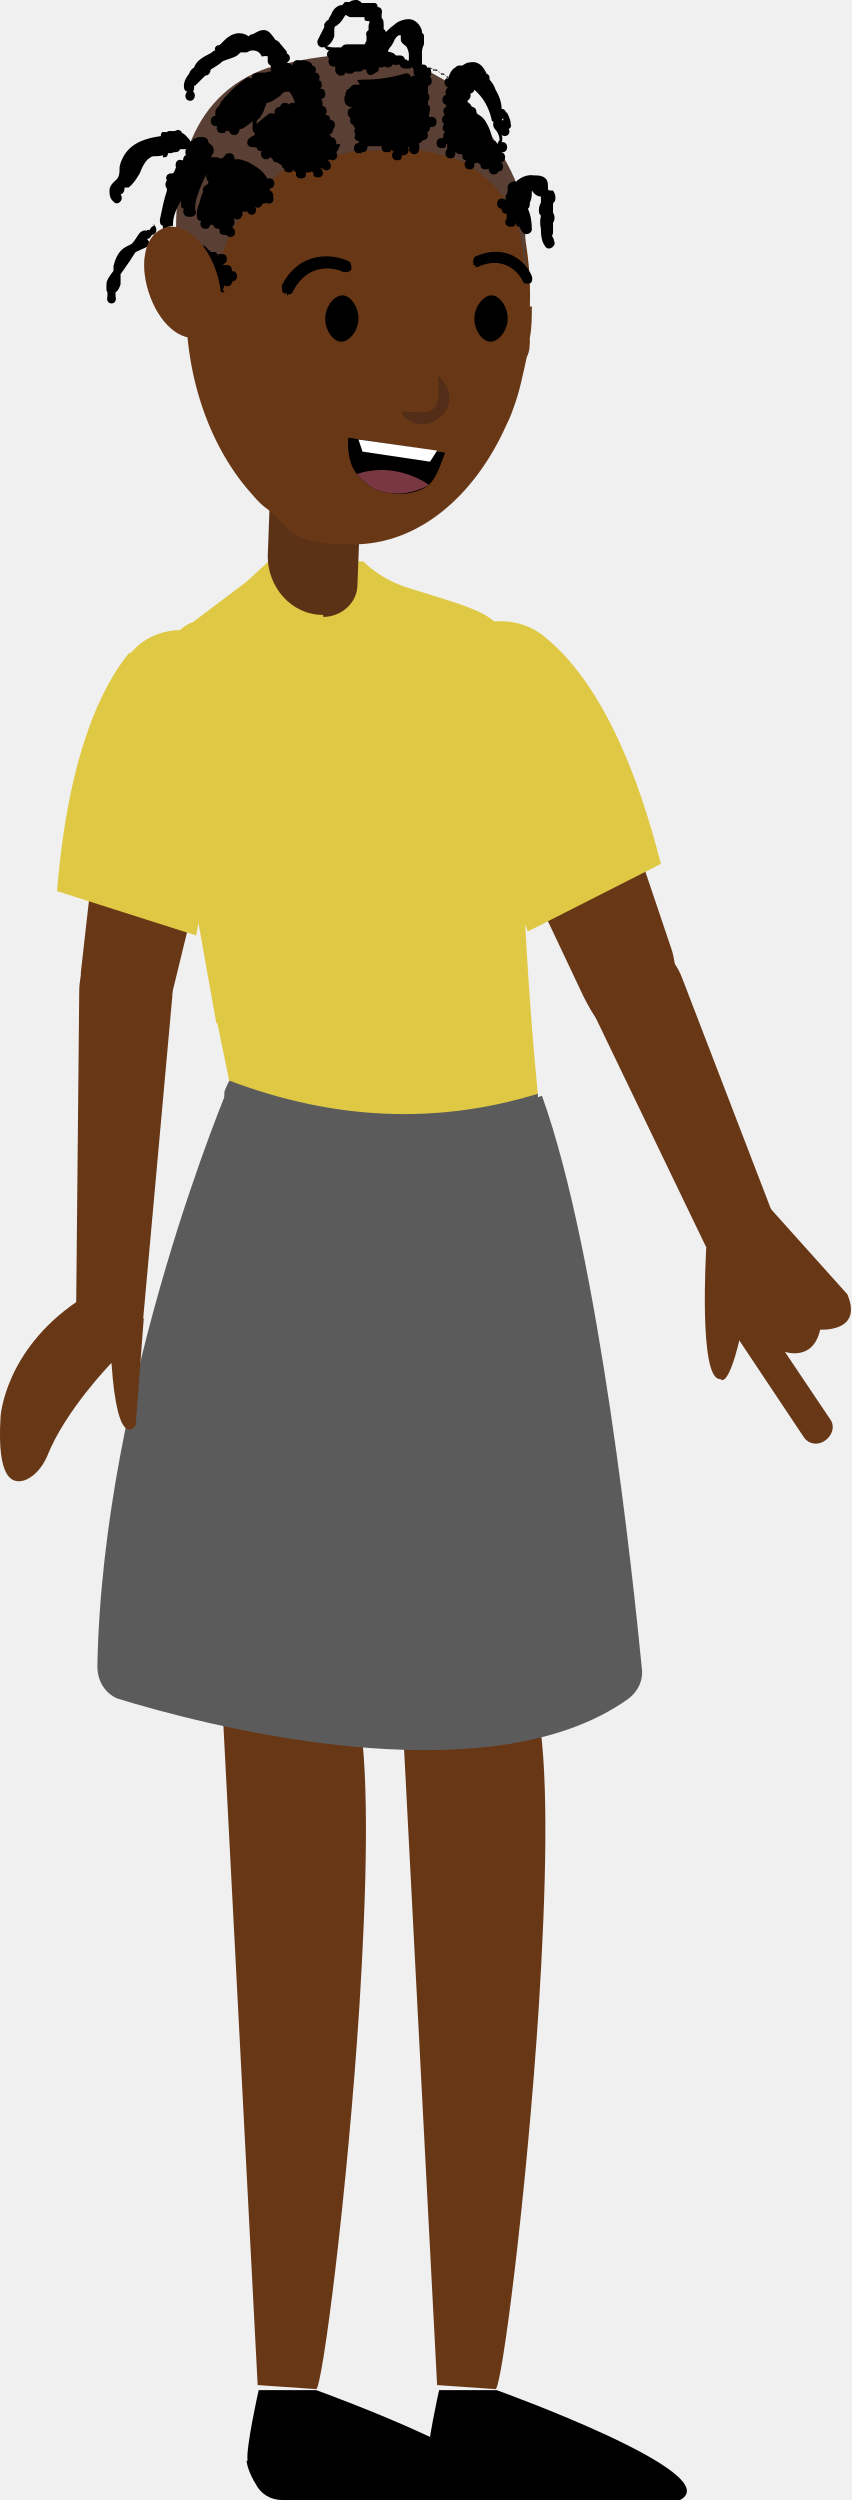
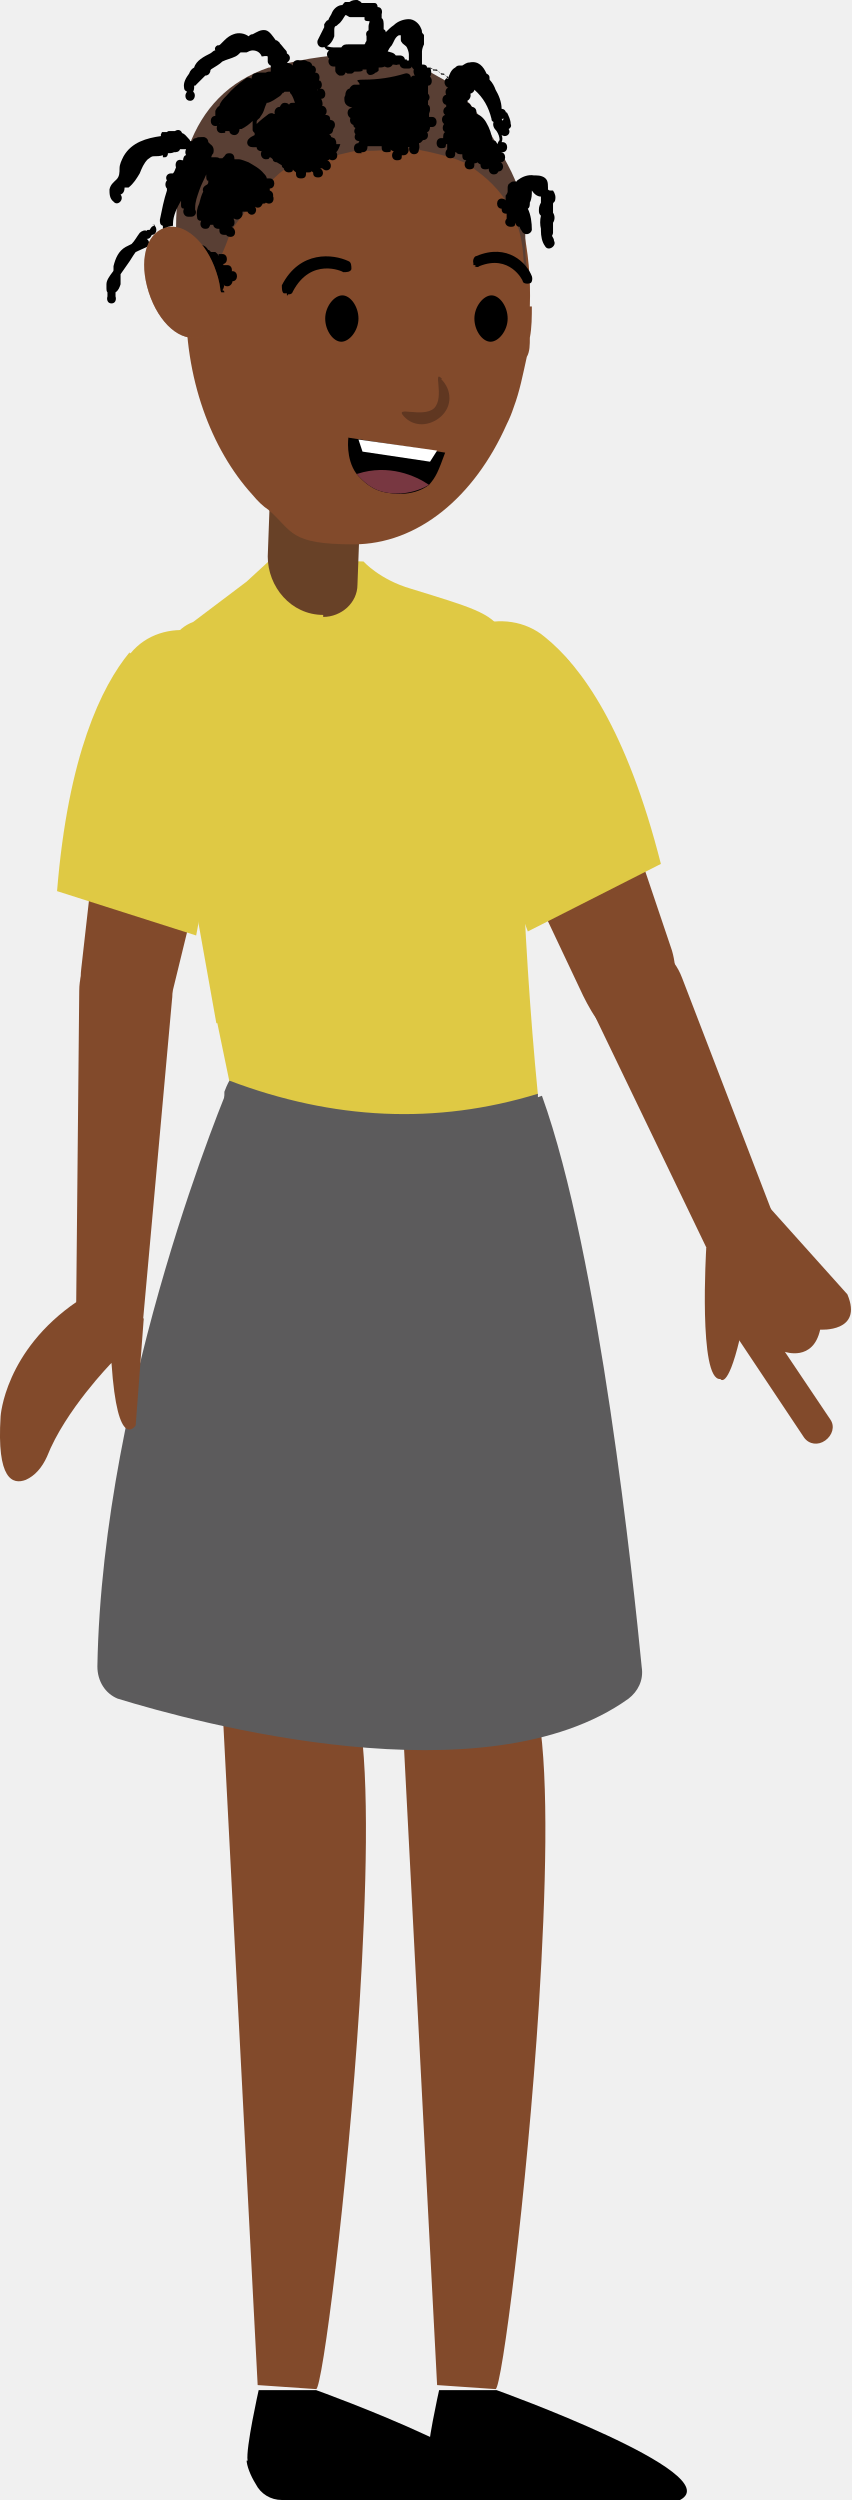
<svg xmlns="http://www.w3.org/2000/svg" id="Ebene_2" data-name="Ebene 2" viewBox="0 0 84.42 248">
  <defs>
    <style>
      .cls-1, .cls-2 {
-         fill: #683716;
+         isolation: isolate;
+         opacity: .5;
      }

-       .cls-3 {
+       .cls-1, .cls-3 {
+         fill: #824a2b;
+       }
+ 
+       .cls-4 {
        fill: #593f34;
      }

-       .cls-4 {
+       .cls-5 {
        fill: #fff;
      }

-       .cls-5 {
+       .cls-2 {
        fill: #3d2318;
-       }
- 
-       .cls-5, .cls-2 {
-         isolation: isolate;
-         opacity: .5;
      }

      .cls-6 {
        fill: #5c5b5c;
      }

      .cls-7 {
        fill: #dfc944;
      }

      .cls-8 {
-         fill: #5b3216;
+         fill: #684127;
      }

      .cls-9 {
        fill: #783741;
      }
    </style>
  </defs>
  <g id="Ebene_1-2" data-name="Ebene 1">
    <g id="swahili-girl-right-yay">
      <g>
-         <path class="cls-1" d="M73.36,133l6.4,9.6c.5.7,1.4.8,2.1.3h0c.7-.5,1-1.4.5-2.1l-4.5-6.7s2.8,1,3.5-2.2c0,0,4.3.3,2.7-3.5l-7.8-8.7-6.2,4.1s-.8,13.2,1.4,13c0,0,.7,1.1,1.9-3.9h0v.1Z" />
-         <path class="cls-1" d="M58.86,96.4h0c-.5,1.5-.4,3.2.3,4.7l14.3,29.7,5.5-4.4-11.3-29.4c-1.7-4.5-7.2-4.8-8.8-.6h0Z" />
-         <path class="cls-1" d="M62.16,102.8h0c3.5,0,5.7-4.4,4.5-8.5l-8.7-25.8c-1.3-4.1-4.8-6.2-8-4.9h0c-3.7,1.5-5.3,7.1-3.3,11.5l11.2,23.7c1,2,2.3,4.2,4.2,4.1h.1v-.1Z" />
+         <path class="cls-3" d="M73.36,133l6.4,9.6c.5.7,1.4.8,2.1.3h0c.7-.5,1-1.4.5-2.1l-4.5-6.7s2.8,1,3.5-2.2c0,0,4.3.3,2.7-3.5l-7.8-8.7-6.2,4.1s-.8,13.2,1.4,13c0,0,.7,1.1,1.9-3.9h0v.1Z" />
+         <path class="cls-3" d="M58.86,96.4h0c-.5,1.5-.4,3.2.3,4.7l14.3,29.7,5.5-4.4-11.3-29.4c-1.7-4.5-7.2-4.8-8.8-.6h0Z" />
+         <path class="cls-3" d="M62.16,102.8h0c3.5,0,5.7-4.4,4.5-8.5l-8.7-25.8c-1.3-4.1-4.8-6.2-8-4.9h0c-3.7,1.5-5.3,7.1-3.3,11.5l11.2,23.7c1,2,2.3,4.2,4.2,4.1h.1v-.1Z" />
        <path class="cls-7" d="M54.06,63.2c3.6,2.9,8.1,9.1,11.5,22.5l-13.2,6.7-1.9-5.1c-4.5-7.8-8-15.1-7.5-20.3.6-4.9,7.2-7.1,11.1-3.8h.1-.1Z" />
      </g>
      <path class="cls-7" d="M21.46,101.5l-5.3-29.7c-.6-3.3-.5-8.8,3-10.1l5.3-4,2.5-2.3,9.1.3s1.6,1.8,4.7,2.7c11.6,3.6,9,2.3,10.6,16.5l.4,9.2c.3,8.2.8,16.3,1.6,24.5-10.1,3.1-20.3,2.6-30.6-1.3l-1.2-5.8h-.2.1,0Z" />
      <g>
        <path class="cls-8" d="M32.06,61h0c-3.2,0-5.5-2.8-5.5-5.8l.4-10.9,9,.3-.5,13.4c0,1.8-1.6,3.2-3.4,3.2h0v-.2Z" />
-         <path class="cls-1" d="M52.76,30.3c0,1.1,0,2.2-.2,3.2,0,.7,0,1.4-.3,1.9-.4,1.8-.7,3.4-1.3,5-.2.6-.4,1.1-.7,1.7-3.2,7.2-8.8,11.9-15.2,11.9s-6-1.3-8.4-3.4c-.6-.4-1.1-.9-1.6-1.5-4.1-4.5-6.8-11.6-6.6-19.6.4-13.3,8.2-23.7,17.7-23.5,1.3,0,2.8.3,4,.8,7.4,2.8,12.8,12.4,12.4,23.6h.2v-.1Z" />
+         <path class="cls-3" d="M52.76,30.3c0,1.1,0,2.2-.2,3.2,0,.7,0,1.4-.3,1.9-.4,1.8-.7,3.4-1.3,5-.2.6-.4,1.1-.7,1.7-3.2,7.2-8.8,11.9-15.2,11.9s-6-1.3-8.4-3.4c-.6-.4-1.1-.9-1.6-1.5-4.1-4.5-6.8-11.6-6.6-19.6.4-13.3,8.2-23.7,17.7-23.5,1.3,0,2.8.3,4,.8,7.4,2.8,12.8,12.4,12.4,23.6h.2v-.1Z" />
        <g>
-           <path class="cls-3" d="M52.16,21.5c-.8-3.5-1.2-4.1-2.8-7-.2-.4-.8-1.4-1-1.7-.6-1.3-.5-.8-1.2-1.8-.4-.6-2.2-2.5-2.8-2.9l-2.3-1.3c-.6-.3-3.5-.9-4.1-1-3.2-.7-6.6-.2-9.6.5-.5.1-1.1.3-1.6.4h-.1c-8,2.7-10.2,11-8.8,21.5.1-.1.3-.2.5-.3.5,0,.8.2,1,.6h0c.5-.1.9,0,1.2.3.7-2.1,1.7-3.9,2.2-5.5.2-.8,4.3-5.9,5.5-6.5,10.6-2.9,4.6-1.3,12-2.1,1,0,5.6,1,6.4,1.8,3.3,2.2,5.2,5.1,5.3,9.8v.2h.3c-.3-1.6,0-3.6-.3-5.1h.2v.1Z" />
+           <path class="cls-4" d="M52.16,21.5c-.8-3.5-1.2-4.1-2.8-7-.2-.4-.8-1.4-1-1.7-.6-1.3-.5-.8-1.2-1.8-.4-.6-2.2-2.5-2.8-2.9l-2.3-1.3c-.6-.3-3.5-.9-4.1-1-3.2-.7-6.6-.2-9.6.5-.5.1-1.1.3-1.6.4h-.1c-8,2.7-10.2,11-8.8,21.5.1-.1.3-.2.5-.3.5,0,.8.2,1,.6h0c.5-.1.9,0,1.2.3.7-2.1,1.7-3.9,2.2-5.5.2-.8,4.3-5.9,5.5-6.5,10.6-2.9,4.6-1.3,12-2.1,1,0,5.6,1,6.4,1.8,3.3,2.2,5.2,5.1,5.3,9.8v.2h.3c-.3-1.6,0-3.6-.3-5.1h.2v.1Z" />
          <g>
            <path d="M54.56,18.9s-.1,0-.2-.1h0v-.2c0-.2,0-.5-.1-.7-.2-.4-.7-.5-1.1-.5h-.2c-.5-.1-1.1.1-1.5.4,0,0-.2.1-.2.2h-.3c-.2,0-.3.1-.4.2-.1,0-.2.2-.2.4v.4h0c0,.1-.1.3-.2.4v.5c0-.1-.2-.2-.4-.2-.6,0-.6,1,0,1s0,0,0,0c0,.3.1.5.5.5s0,0,0,0h0v.5c-.3.3-.1.8.4.8s.4-.2.5-.4c0,.2.1.4.4.4,0,.1.1.3.2.4.2.5.9.4,1-.1,0-.7-.1-1.5-.4-2.1.2-.1.2-.4.2-.6.2-.4.2-.8.2-1.2h0c.2.3.5.6.9.6v.6c-.1.2-.2.4-.2.7s0,.4.2.6h0c-.1.4-.1.9,0,1.3v.2c0,.5.1,1.1.4,1.5.3.6,1.2,0,.9-.5,0-.2-.1-.3-.2-.5,0,0,.1-.2.1-.3v-1c.2-.3.2-.7,0-1h0v-.9c0-.1.2-.2.2-.3.1-.4,0-.7-.2-1h-.3,0Z" />
-             <path d="M27.06,19.6c.1-.3,0-.6-.3-.7v-.2c.6,0,.6-1,0-1s-.2,0-.3,0c0-.2-.2-.4-.3-.5-.4-.5-1-.8-1.5-1.1-.3-.1-.7-.3-1-.3h-.4c0-.3-.1-.6-.5-.6s-.4.2-.5.3c0,0-.1.1-.2.2h-.3c-.1-.1-.3-.1-.4-.1h-.4c0-.1.1-.3.2-.4.1-.4,0-.7-.3-.9,0,0-.1-.1-.2-.2,0-.2-.1-.4-.4-.5h-.3c-.2,0-.4,0-.5.1h0c-.2,0-.3.1-.4.3h-.2c0-.1-.1-.2-.2-.3-.2-.2-.3-.4-.6-.5h0c-.1-.3-.4-.4-.7-.2h-.6s-.1,0-.2.1h-.5c0,.07-.03.13-.1.2h0v.2h0c-1.4.2-2.9.6-3.7,2-.2.4-.4.8-.4,1.2s0,.8-.3,1.1c-.3.3-.6.5-.7,1,0,.4,0,.9.4,1.2.4.5,1.1-.2.7-.7h0c.3-.1.4-.4.4-.7h.4c.5-.4.8-.9,1.1-1.4.2-.5.4-1,.8-1.4.2-.1.3-.3.6-.3s.6,0,.9-.1h0v.2h.2c.2,0,.3-.2.3-.4.2,0,.4,0,.6-.1h0c.2,0,.5,0,.6-.3h.6c-.1.2-.1.4,0,.6-.2,0-.3.3-.3.5h0c-.2,0-.3-.1-.5,0s-.3.4-.2.7h0c-.1.3-.2.5-.3.6h-.2c-.4,0-.6.4-.4.7-.2.2-.2.6,0,.8v.2c-.3.9-.5,1.9-.7,2.9,0,.3,0,.5.3.6h0v.5s.1-.1.2-.2c0,0,.2-.1.3-.2.2,0,.3-.1.5-.1v-.2c0-.8.4-1.6.8-2.3v.5c0,.2.1.3.3.3-.2.3,0,.8.4.8s.2,0,.3,0h0c.4,0,.6-.4.4-.7v-.2c0-.6.2-1.1.4-1.7s.5-1.1.7-1.6v-.4h0v.6c0,.1,0,.3.1.4s0,0,.1,0v.2h0s0,.1-.1.2c0,0-.2.1-.3.2s-.2.3-.1.5c-.2.4-.3.8-.4,1.2-.2.4-.3.9-.2,1.4h0c0,.2.2.3.3.3h.1c-.2.4,0,.8.4.8s.4-.2.5-.4h.3c0,.2.2.4.5.4s0,0,.1,0c0,.3,0,.6.5.6s.2,0,.2,0c0,.1.2.2.4.2.6,0,.6-.8.1-1,.3,0,.4-.5.2-.8h.1c.3.2.7,0,.8-.4v-.3h.5c0,.1.2.3.4.3.5,0,.6-.7.2-.9h0s.2.2.4.2c.3,0,.4-.2.5-.4h0c.1,0,.3,0,.3-.1,0,0,.2.1.3.1.6,0,.6-.8.2-1l.2.4h0Z" />
+             <path d="M27.06,19.6c.1-.3,0-.6-.3-.7v-.2c.6,0,.6-1,0-1s-.2,0-.3,0c0-.2-.2-.4-.3-.5-.4-.5-1-.8-1.5-1.1-.3-.1-.7-.3-1-.3h-.4c0-.3-.1-.6-.5-.6s-.4.2-.5.3l-.2.2h-.3c-.1-.1-.3-.1-.4-.1h-.4c0-.1.1-.3.2-.4.1-.4,0-.7-.3-.9l-.2-.2c0-.2-.1-.4-.4-.5h-.3c-.2,0-.4,0-.5.1h0c-.2,0-.3.1-.4.3h-.2c0-.1-.1-.2-.2-.3-.2-.2-.3-.4-.6-.5h0c-.1-.3-.4-.4-.7-.2h-.6s-.1,0-.2.1h-.5s0,.1-.1.2h0v.2h0c-1.4.2-2.9.6-3.7,2-.2.4-.4.8-.4,1.2s0,.8-.3,1.1-.6.5-.7,1c0,.4,0,.9.4,1.2.4.5,1.1-.2.7-.7h0c.3-.1.4-.4.4-.7h.4c.5-.4.8-.9,1.1-1.4.2-.5.4-1,.8-1.4.2-.1.3-.3.6-.3s.6,0,.9-.1h0v.2h.2c.2,0,.3-.2.3-.4.2,0,.4,0,.6-.1h0c.2,0,.5,0,.6-.3h.6c-.1.2-.1.4,0,.6-.2,0-.3.3-.3.5h0c-.2,0-.3-.1-.5,0s-.3.4-.2.7h0c-.1.3-.2.5-.3.6h-.2c-.4,0-.6.4-.4.7-.2.2-.2.6,0,.8v.2c-.3.9-.5,1.9-.7,2.9,0,.3,0,.5.3.6h0v.5s.1-.1.2-.2c0,0,.2-.1.3-.2.2,0,.3-.1.5-.1v-.2c0-.8.4-1.6.8-2.3v.5c0,.2.1.3.3.3-.2.3,0,.8.4.8s.2,0,.3,0h0c.4,0,.6-.4.4-.7v-.2c0-.6.2-1.1.4-1.7s.5-1.1.7-1.6v-.4h0v.6c0,.1,0,.3.1.4s0,0,.1,0v.2h0s0,.1-.1.2c0,0-.2.1-.3.2s-.2.3-.1.5c-.2.4-.3.8-.4,1.2-.2.4-.3.9-.2,1.4h0c0,.2.2.3.3.3h.1c-.2.4,0,.8.4.8s.4-.2.5-.4h.3c0,.2.2.4.5.4s0,0,.1,0c0,.3,0,.6.5.6s.2,0,.2,0c0,.1.2.2.4.2.6,0,.6-.8.1-1,.3,0,.4-.5.2-.8h.1c.3.2.7,0,.8-.4v-.3h.5c0,.1.2.3.4.3.5,0,.6-.7.2-.9h0s.2.2.4.2c.3,0,.4-.2.5-.4h0c.1,0,.3,0,.3-.1,0,0,.2.1.3.1.6,0,.6-.8.2-1l.2.4h0Z" />
            <path d="M22.16,26.2h-.1c.6,0,.6-1,0-1s-.3,0-.4.2c0-.2-.2-.3-.3-.4h-.4s-.2-.1-.2-.2h-.1c-.2-.3-.4-.5-.8-.5h-.2c-.1-.3-.4-.5-.8-.6h-.1c0-.2-.2-.4-.5-.4s0,0,0,0h-.4c.1.1.2.3.2.5v1h0v.5h0c0,.7,0,1.4.1,2.1h.2c0,.1-.2.3-.2.4v.4c0,.1.1.2.2.3h.2c0,.2,0,.4.2.4.2.1.5,0,.7-.2h0s.1-.1.2-.2c0,.2.2.3.4.3s.4-.1.4-.3c.1,0,.3,0,.4.1h0c.4-.2.8,0,1.1.4h.3s0-.2-.2-.2h0c.2-.3.2-.5.1-.7v-.5c.1,0,.2-.2.2-.3h.2c.6,0,.6-1,0-1h-.4v-.1Z" />
-             <path d="M49.86,12s0-.1-.1-.2h0c.6,0,.6-1,0-1,0-.7-.3-1.4-.6-1.9-.1-.3-.3-.7-.6-1v-.2c0-.2-.1-.3-.3-.4-.3-.7-.8-1.3-1.7-1.1-.3,0-.5.2-.7.3h-.3c-.2,0-.3.1-.4.2-.4.2-.6.7-.7,1.1h-.1c-.1,0,0,0,0,0,0-.2-.2-.4-.5-.4s0,0-.1,0c0,0,0-.2-.2-.2,0-.1-.2-.2-.4-.2h-.2c0-.2-.2-.3-.4-.3h-.2c0-.2-.2-.3-.4-.3s0,0-.1,0h0v-1.3h0c0-.2.1-.5.2-.7v-.9c0-.1-.2-.2-.2-.3s0-.2-.1-.4c-.2-.5-.7-.9-1.2-.9s-1.1.2-1.5.6c-.3.2-.5.4-.8.7,0-.1,0-.2-.2-.3v-.4c0-.2,0-.6-.2-.7h0v-.4c.1-.3,0-.7-.4-.7s0,0,0,0c0-.2-.1-.4-.3-.4h-1.3c0-.1-.2-.2-.4-.3-.3,0-.5,0-.8.2h-.4c-.1,0-.2.2-.3.3-.4,0-.8.3-1,.7-.1.3-.3.5-.4.8-.2,0-.3.3-.4.4v.3l-.6,1.2c-.2.3,0,.8.4.8.6,0,1-.5,1.2-1.1v-.7s0-.2.1-.3c.1,0,.2-.1.3-.2.3-.2.5-.6.7-.9.2,0,.3.2.5.2h.8s.2,0,.1,0h.5v.2c0,.2.3.2.5.2h0c0,.2-.1.3-.1.5v.4c-.2.1-.3.3-.2.6v.4s0,.1-.1.2c0,0,0,.1-.1.2h-1.6c-.3,0-.5,0-.7.3h-.8c-.1,0-.2.1-.2.2h0s.1-.1.2-.2c-.3,0-.6-.1-.9-.2,0,.3.3.5.5.5-.3.2-.3.6,0,.8-.2.3,0,.8.4.8s.1,0,.2,0h0v.4c0,.2.2.4.4.5h.2c.1,0,.2,0,.3-.1,0,0,.1-.1.1-.2,0,0,.1,0,.2.1h.4c.1,0,.2-.1.3-.2h.4c.1,0,.3,0,.4-.1s0,0,0-.1h.4v.2c0,.1.1.2.2.3.2.1.5,0,.7-.2h0c.1,0,.2-.1.3-.2v-.3c.2,0,.4,0,.6-.1,0,0,.2.1.3.1.2,0,.4-.1.5-.3.2,0,.4.1.5,0h.2c0,.2.2.4.5.4h.3c.2,0,.3,0,.4-.2h0c0,.1.1.2.2.3h0c-.1.2,0,.5.1.6h0c-.2,0-.3,0-.4.2,0-.3-.3-.5-.6-.4-1.3.4-2.7.6-4,.6s-.4.2-.5.5h-.5c-.2,0-.4.2-.5.4h0c-.2,0-.4.3-.4.6h0c0,.1-.1.2-.1.3,0,.3,0,.5.2.7s.4.2.6.3h0c-.6,0-.6.8-.2,1-.1.3,0,.6.3.7,0,.1,0,.2.2.3h0c-.1.1-.2.4,0,.6h0c-.2.4,0,.7.4.7,0,0-.1.1-.1.2-.6,0-.6,1,0,1s.2,0,.3-.1h.1c.4,0,.5-.3.5-.6h1.4c0,.3,0,.6.5.6s.4-.1.4-.3h0c0,.1.2.2.3.2-.3.3-.2.9.3.9s.5-.2.5-.5h.2c.4,0,.6-.5.4-.8.1,0,.2,0,.2-.1h0c-.2.3,0,.8.4.8s.5-.3.5-.5c.1-.2,0-.5,0-.6.2,0,.3-.2.4-.3h0c.5,0,.6-.5.4-.8.2,0,.3-.3.3-.5h.2c.6,0,.6-1,0-1s-.3,0-.3.1h0v-.4c0-.1.1-.2.1-.4s0-.4-.2-.5v-.4c.2-.2.2-.5,0-.7v-.8c.4,0,.5-.6.2-.9.2-.3.1-.7,0-1h0c0,.2.2.3.5.3s.1,0,.2,0c0,0,0,.2.2.2,0,.1.2.2.4.2s0,0,.1,0c0,.2.2.3.4.3s0,0,0,0c0,.2.2.3.4.3,0,0,.1.1.2.1h0c0-.1-.2-.3-.5-.3-.6,0-.6.8-.1,1h0c-.3.1-.3.5-.2.7-.5.1-.5.9,0,1v.2c-.3.1-.4.6-.1.8-.4.1-.4.7-.1.9-.2.2-.2.7.1.8h0c-.2.1-.2.4-.2.6h-.2c-.6,0-.6,1,0,1s.4-.2.5-.4h.1v.5c-.3.3-.2.9.3.9s.5-.3.5-.6h.1c0,.1.2.2.4.2h.2c0,.3,0,.6.4.6-.3.3-.2.9.3.9s.5-.3.5-.6c.1,0,.2,0,.3-.1,0,0,.2.2.3.2,0,.3.1.5.5.5s.3-.1.4-.3h0c-.2.3,0,.8.4.8s.4-.2.5-.3c.5,0,.6-.7.2-.9h0c.6,0,.6-1,0-1s0,0,0,0h.2c.6,0,.6-1,0-1s0,0-.1,0c.1-.2.1-.5,0-.7h0s.2.1.3.1c.4,0,.6-.4.4-.7.2-.1.3-.3.2-.5,0-.4-.2-.8-.4-1.2l-.4.9h0ZM40.36,5.9h-.2c0-.2-.2-.4-.5-.4h-.4c-.2-.3-.5-.3-.8-.4.1-.2.2-.4.4-.6.2-.3.3-.8.7-1h.2v.4c0,.1,0,.2.1.3.1.2.4.3.5.5s.2.5.2.7v.6h-.3.1v-.1ZM49.16,14s-.2-.1-.3-.1,0,0,0,0c-.1-.6-.3-1.2-.6-1.7-.2-.4-.6-.8-1-.9v-.2c0-.3-.2-.5-.5-.5h0s0-.1-.1-.2c0-.1-.2-.2-.3-.2h0v-.2c.2-.1.4-.4.3-.7h0c.3-.1.4-.3.4-.4h0c.9.8,1.4,1.7,1.7,2.9,0,.1,0,.2.2.3-.1.3,0,.6.3.9.2.3.3.6.3.9h0c-.1.1-.2.3-.2.4l-.2-.3h0Z" />
-             <path d="M33.36,14.3c0-.2,0-.4-.2-.6-.1,0-.2-.1-.3-.1,0-.1-.1-.2-.2-.3.3,0,.4-.3.4-.5h0c.3-.3.2-.9-.3-.9s0,0,0,0c0-.3-.1-.5-.5-.5.3-.3.1-.9-.3-.9s0,0,0,0c.1-.2,0-.5-.1-.7.6,0,.5-1,0-1s-.3,0-.4.2h0c0-.2-.2-.4-.5-.4s0,0,0,0v-1.2c0-.1-.2-.2-.3-.3h-.1v-.2h0v-.3h0v-.3c0-.3-.4-.4-.6-.3h-.2c-.3-.1-.6,0-.7.3v.2c-.2-.2-.4-.2-.6-.3.4-.2.4-.7,0-.9,0-.1,0-.2-.1-.3-.2-.2-.4-.5-.6-.7h0c0-.1-.2-.2-.3-.3h-.1c-.3-.4-.6-.9-1-1-.5-.1-.9.2-1.3.4-.1,0-.2,0-.4.2-.4-.3-1-.4-1.5-.2-.3.1-.6.3-.9.6-.1.1-.2.2-.4.4,0,0-.1.1-.2.1h-.1c-.2.1-.3.3-.2.5-.2,0-.3.2-.5.3-.6.3-1.4.7-1.6,1.4-.2.1-.4.3-.5.6-.3.4-.6.9-.5,1.4,0,.2.1.3.3.4-.3.3-.2.9.3.9s.6-.7.3-.9c0,0,.1-.2.1-.4v-.2s.2,0,.2-.1c.3-.3.6-.6.9-.9.2,0,.4-.1.5-.4,0-.1,0-.2.2-.3.3-.2.7-.4,1-.7.4-.2.9-.3,1.3-.5.2-.1.3-.2.5-.4h.6c.2-.1.4-.2.6-.2.5,0,.8.3.9.6.2,0,.4-.1.6,0v.5c0,.2.2.4.3.4v.6c-.2,0-.3,0-.5.1h-.6c-.2,0-.3,0-.5.1-.2,0-.3.3-.3.5-.2-.1-.4-.2-.6,0-.7.5-1.3,1-1.9,1.7-.3.3-.6.6-.7,1h0c-.2.1-.3.3-.4.5v.5c-.6,0-.6,1,0,1s.4-.1.4-.3h.1c-.5.1-.5,1,.1,1s.3-.1.4-.2h.4c0,.2.2.4.5.4s.5-.3.5-.6h.2c.4-.2.8-.5,1.1-.8v.9c0,.1.1.2.2.3h0v.2h0c-.2.1-.4.2-.5.3-.4.3-.3.9.3.9h.4c0,.3.3.4.5.4h0c-.2.3,0,.8.4.8s.3-.1.4-.2c.1,0,.2.1.3.2,0,.2.2.3.4.3.2.1.3.2.5.3h0c0,.1,0,.2.2.3,0,.2.2.4.5.4s.4-.1.4-.3h0c0,.1.2.2.3.3,0,.3,0,.6.5.6s.5-.3.5-.6h.2c.2,0,.3,0,.3-.1,0,0,.1,0,.2.1,0,.3.1.5.5.5.6,0,.6-.7.2-.9h.2s.2.2.4.2c.6,0,.6-.8.1-1,0,0,.2,0,.2-.1,0,0,.2.1.3.1.5,0,.6-.5.4-.8.2-.2.3-.5.4-.8h-.4,0ZM29.06,10.2c-.2,0-.3,0-.4.2,0-.1-.2-.2-.4-.2-.3,0-.4.2-.5.4h0c-.4,0-.6.4-.5.7h-.1c-.1-.1-.3-.1-.5,0h0c-.4.3-.8.6-1.2,1v-.2c0-.2.2-.3.3-.4.1-.2.3-.4.4-.7.1-.3.2-.6.3-.8h.1c.4-.1.8-.4,1.1-.6.2-.1.3-.3.4-.4h.1c0-.07.03-.1.1-.1h.5s0,.2.1.2c.2.3.3.6.4.9h-.3.1Z" />
+             <path d="M49.86,12s0-.1-.1-.2h0c.6,0,.6-1,0-1,0-.7-.3-1.4-.6-1.9-.1-.3-.3-.7-.6-1v-.2c0-.2-.1-.3-.3-.4-.3-.7-.8-1.3-1.7-1.1-.3,0-.5.2-.7.3h-.3c-.2,0-.3.1-.4.2-.4.2-.6.7-.7,1.1h-.1c-.1,0,0,0,0,0,0-.2-.2-.4-.5-.4s0,0-.1,0c0,0,0-.2-.2-.2,0-.1-.2-.2-.4-.2h-.2c0-.2-.2-.3-.4-.3h-.2c0-.2-.2-.3-.4-.3s0,0-.1,0h0v-1.3h0c0-.2.1-.5.2-.7v-.9c0-.1-.2-.2-.2-.3s0-.2-.1-.4c-.2-.5-.7-.9-1.2-.9s-1.1.2-1.5.6c-.3.2-.5.4-.8.7,0-.1,0-.2-.2-.3v-.4c0-.2,0-.6-.2-.7h0v-.4c.1-.3,0-.7-.4-.7s0,0,0,0c0-.2-.1-.4-.3-.4h-1.3c0-.1-.2-.2-.4-.3-.3,0-.5,0-.8.2h-.4c-.1,0-.2.2-.3.3-.4,0-.8.3-1,.7-.1.3-.3.5-.4.8-.2,0-.3.3-.4.4v.3l-.6,1.2c-.2.3,0,.8.4.8.6,0,1-.5,1.2-1.1v-.7s0-.2.1-.3c.1,0,.2-.1.3-.2.3-.2.5-.6.7-.9.2,0,.3.2.5.2h.8s.2,0,.1,0h.5v.2c0,.2.3.2.5.2h0c0,.2-.1.3-.1.5v.4c-.2.1-.3.3-.2.6v.4s0,.1-.1.2c0,0,0,.1-.1.2h-1.6c-.3,0-.5,0-.7.3h-.8c-.1,0-.2.1-.2.2h0l.2-.2c-.3,0-.6-.1-.9-.2,0,.3.3.5.5.5-.3.2-.3.6,0,.8-.2.3,0,.8.4.8s.1,0,.2,0h0v.4c0,.2.2.4.4.5h.2c.1,0,.2,0,.3-.1,0,0,.1-.1.1-.2,0,0,.1,0,.2.1h.4c.1,0,.2-.1.3-.2h.4c.1,0,.3,0,.4-.1s0,0,0-.1h.4v.2c0,.1.1.2.2.3.2.1.5,0,.7-.2h0c.1,0,.2-.1.3-.2v-.3c.2,0,.4,0,.6-.1,0,0,.2.1.3.1.2,0,.4-.1.5-.3.2,0,.4.1.5,0h.2c0,.2.2.4.5.4h.3c.2,0,.3,0,.4-.2h0c0,.1.1.2.2.3h0c-.1.2,0,.5.1.6h0c-.2,0-.3,0-.4.2,0-.3-.3-.5-.6-.4-1.3.4-2.7.6-4,.6s-.4.2-.5.5h-.5c-.2,0-.4.2-.5.4h0c-.2,0-.4.3-.4.6h0c0,.1-.1.2-.1.3,0,.3,0,.5.2.7s.4.2.6.3h0c-.6,0-.6.8-.2,1-.1.3,0,.6.3.7,0,.1,0,.2.2.3h0c-.1.1-.2.4,0,.6h0c-.2.4,0,.7.4.7,0,0-.1.1-.1.2-.6,0-.6,1,0,1s.2,0,.3-.1h.1c.4,0,.5-.3.5-.6h1.4c0,.3,0,.6.5.6s.4-.1.4-.3h0c0,.1.2.2.3.2-.3.3-.2.9.3.9s.5-.2.5-.5h.2c.4,0,.6-.5.4-.8.1,0,.2,0,.2-.1h0c-.2.3,0,.8.4.8s.5-.3.5-.5c.1-.2,0-.5,0-.6.2,0,.3-.2.4-.3h0c.5,0,.6-.5.4-.8.2,0,.3-.3.3-.5h.2c.6,0,.6-1,0-1s-.3,0-.3.1h0v-.4c0-.1.1-.2.1-.4s0-.4-.2-.5v-.4c.2-.2.2-.5,0-.7v-.8c.4,0,.5-.6.2-.9.2-.3.1-.7,0-1h0c0,.2.2.3.5.3s.1,0,.2,0c0,0,0,.2.2.2,0,.1.2.2.4.2s0,0,.1,0c0,.2.2.3.4.3s0,0,0,0c0,.2.2.3.4.3,0,0,.1.1.2.1h0c0-.1-.2-.3-.5-.3-.6,0-.6.8-.1,1h0c-.3.1-.3.5-.2.7-.5.1-.5.9,0,1v.2c-.3.1-.4.6-.1.8-.4.1-.4.7-.1.9-.2.2-.2.7.1.8h0c-.2.1-.2.4-.2.6h-.2c-.6,0-.6,1,0,1s.4-.2.5-.4h.1v.5c-.3.3-.2.9.3.9s.5-.3.5-.6h.1c0,.1.2.2.4.2h.2c0,.3,0,.6.4.6-.3.3-.2.9.3.9s.5-.3.5-.6c.1,0,.2,0,.3-.1,0,0,.2.2.3.2,0,.3.1.5.5.5s.3-.1.4-.3h0c-.2.3,0,.8.4.8s.4-.2.5-.3c.5,0,.6-.7.2-.9h0c.6,0,.6-1,0-1s0,0,0,0h.2c.6,0,.6-1,0-1s0,0-.1,0c.1-.2.1-.5,0-.7h0s.2.1.3.1c.4,0,.6-.4.4-.7.2-.1.3-.3.2-.5,0-.4-.2-.8-.4-1.2l-.4.9h0ZM40.36,5.9h-.2c0-.2-.2-.4-.5-.4h-.4c-.2-.3-.5-.3-.8-.4.1-.2.2-.4.4-.6.2-.3.3-.8.7-1h.2v.4c0,.1,0,.2.1.3.1.2.4.3.5.5s.2.5.2.7v.6h-.3.1v-.1ZM49.16,14s-.2-.1-.3-.1,0,0,0,0c-.1-.6-.3-1.2-.6-1.7-.2-.4-.6-.8-1-.9v-.2c0-.3-.2-.5-.5-.5h0s0-.1-.1-.2c0-.1-.2-.2-.3-.2h0v-.2c.2-.1.4-.4.3-.7h0c.3-.1.4-.3.4-.4h0c.9.8,1.4,1.7,1.7,2.9,0,.1,0,.2.2.3-.1.3,0,.6.3.9.2.3.3.6.3.9h0c-.1.1-.2.3-.2.4l-.2-.3h0Z" />
+             <path d="M33.36,14.3c0-.2,0-.4-.2-.6-.1,0-.2-.1-.3-.1,0-.1-.1-.2-.2-.3.3,0,.4-.3.4-.5h0c.3-.3.2-.9-.3-.9s0,0,0,0c0-.3-.1-.5-.5-.5.3-.3.1-.9-.3-.9s0,0,0,0c.1-.2,0-.5-.1-.7.6,0,.5-1,0-1s-.3,0-.4.2h0c0-.2-.2-.4-.5-.4s0,0,0,0v-1.2c0-.1-.2-.2-.3-.3h-.1v-.2h0v-.3h0v-.3c0-.3-.4-.4-.6-.3h-.2c-.3-.1-.6,0-.7.3v.2c-.2-.2-.4-.2-.6-.3.4-.2.4-.7,0-.9,0-.1,0-.2-.1-.3-.2-.2-.4-.5-.6-.7h0c0-.1-.2-.2-.3-.3h-.1c-.3-.4-.6-.9-1-1-.5-.1-.9.2-1.3.4-.1,0-.2,0-.4.2-.4-.3-1-.4-1.5-.2-.3.1-.6.3-.9.6l-.4.4s-.1.1-.2.1h-.1c-.2.1-.3.3-.2.5-.2,0-.3.2-.5.3-.6.3-1.4.7-1.6,1.4-.2.1-.4.3-.5.6-.3.4-.6.9-.5,1.4,0,.2.1.3.3.4-.3.3-.2.9.3.9s.6-.7.3-.9c0,0,.1-.2.1-.4v-.2s.2,0,.2-.1l.9-.9c.2,0,.4-.1.5-.4,0-.1,0-.2.2-.3.3-.2.7-.4,1-.7.4-.2.9-.3,1.3-.5.2-.1.3-.2.5-.4h.6c.2-.1.4-.2.6-.2.5,0,.8.3.9.6.2,0,.4-.1.6,0v.5c0,.2.2.4.3.4v.6c-.2,0-.3,0-.5.1h-.6c-.2,0-.3,0-.5.1-.2,0-.3.3-.3.5-.2-.1-.4-.2-.6,0-.7.5-1.3,1-1.9,1.7-.3.3-.6.6-.7,1h0c-.2.1-.3.3-.4.5v.5c-.6,0-.6,1,0,1s.4-.1.4-.3h.1c-.5.1-.5,1,.1,1s.3-.1.4-.2h.4c0,.2.2.4.5.4s.5-.3.5-.6h.2c.4-.2.8-.5,1.1-.8v.9c0,.1.1.2.2.3h0v.2h0c-.2.1-.4.2-.5.3-.4.3-.3.9.3.9h.4c0,.3.3.4.5.4h0c-.2.3,0,.8.4.8s.3-.1.4-.2c.1,0,.2.1.3.2,0,.2.2.3.4.3.2.1.3.2.5.3h0c0,.1,0,.2.2.3,0,.2.2.4.5.4s.4-.1.4-.3h0c0,.1.2.2.3.3,0,.3,0,.6.5.6s.5-.3.5-.6h.2c.2,0,.3,0,.3-.1,0,0,.1,0,.2.1,0,.3.1.5.5.5.6,0,.6-.7.2-.9h.2s.2.2.4.2c.6,0,.6-.8.1-1,0,0,.2,0,.2-.1,0,0,.2.1.3.1.5,0,.6-.5.4-.8.2-.2.3-.5.4-.8h-.4,0ZM29.06,10.2c-.2,0-.3,0-.4.2,0-.1-.2-.2-.4-.2-.3,0-.4.2-.5.4h0c-.4,0-.6.4-.5.7h-.1c-.1-.1-.3-.1-.5,0h0c-.4.3-.8.6-1.2,1v-.2c0-.2.2-.3.3-.4.1-.2.3-.4.4-.7.1-.3.2-.6.3-.8h.1c.4-.1.8-.4,1.1-.6.2-.1.3-.3.4-.4h.1s0-.1.1-.1h.5s0,.2.1.2c.2.3.3.6.4.9h-.3.1Z" />
            <path d="M23.06,26.9h-.2s-.2-.1-.3-.1c-.3,0-.4.2-.5.4h0c-.6,0-.6,1,0,1s0,0,.1,0c0,.1.2.2.4.2.3,0,.5-.3.5-.5h0c.6,0,.6-1,0-1Z" />
            <path d="M15.36,22.4c-.3,0-.4.2-.5.4h0c-.2,0-.3,0-.3.1-.2-.1-.5,0-.7.2-.3.4-.5.8-.8,1.1-.2.1-.4.2-.6.3-.7.4-1,1.1-1.2,1.9v.4s0,.1-.1.2c-.3.4-.6.8-.6,1.2v.4c0,.1,0,.3.1.4v.4c-.1.3,0,.7.4.7s.5-.4.4-.7v-.4c.3-.2.4-.5.5-.8v-1c.2-.3.5-.7.7-1,.3-.4.5-.8.8-1.2.4-.2.7-.3,1.1-.5.3-.2.3-.6,0-.8h0c.3,0,.4-.2.5-.4h0c.6,0,.6-1,0-1h.3v.1Z" />
            <path d="M31.66,7.9c.1-.3,0-.7-.4-.7.2-.3,0-.7-.3-.7,0-.2-.2-.4-.5-.4-.6,0-.6.9,0,1,0,.2.2.4.4.4-.1.2,0,.5.1.7h0c-.6.1-.6,1.1,0,1.1s.4-.2.5-.4h0c.5,0,.6-.6.3-.9h-.1v-.1Z" />
          </g>
          <path d="M28.56,29.2c.2,0,.4,0,.5-.3,1.8-3.4,4.9-2,5-1.9.3,0,.7,0,.8-.3,0-.3,0-.7-.3-.8-1.5-.7-4.8-1.1-6.6,2.4,0,.3,0,.7.2.8h.3v.2h.1v-.1Z" />
          <path d="M47.06,26.4s.3.2.5,0c3-1.2,4.3,1.4,4.3,1.5,0,.2.4.3.7.2.2,0,.3-.4.2-.7-.5-1.3-2.4-3.3-5.5-2-.2,0-.4.4-.3.7v.2h.2v.2h0l-.1-.1Z" />
          <path d="M32.26,31.6c0,1.2.8,2.3,1.6,2.3s1.7-1.1,1.7-2.3-.8-2.3-1.6-2.3-1.7,1.1-1.7,2.3Z" />
          <path d="M47.06,31.6c0,1.2.8,2.3,1.6,2.3s1.7-1.1,1.7-2.3-.8-2.3-1.6-2.3-1.7,1.1-1.7,2.3Z" />
          <g>
            <path d="M34.56,43.4s-.3,2.1.8,3.6c.7.8,1.6,1.7,3.2,1.9,0,0,2.3.5,4-.8.7-.8.9-1.3,1.6-3.2l-9.7-1.5h.1Z" />
            <path class="cls-9" d="M35.36,47c.7.8,1.6,1.7,3.2,1.9,0,0,1.9.4,4-.8-1.3-.9-4-2.1-7.1-1.1h-.1Z" />
-             <polygon class="cls-4" points="35.56 43.6 35.96 44.8 42.66 45.8 43.36 44.7 35.56 43.6" />
+             <polygon class="cls-5" points="35.56 43.6 35.96 44.8 42.66 45.8 43.36 44.7 35.56 43.6" />
          </g>
-           <path class="cls-5" d="M43.76,37.6c1.1,1.1,1.1,2.7,0,3.7s-2.7,1.1-3.7,0,1.9.2,3-.8c1.1-1.1-.2-4,.8-2.9h-.2.1Z" />
+           <path class="cls-2" d="M43.76,37.6c1.1,1.1,1.1,2.7,0,3.7s-2.7,1.1-3.7,0,1.9.2,3-.8c1.1-1.1-.2-4,.8-2.9h-.2.1Z" />
        </g>
        <g>
+           <path class="cls-3" d="M21.46,27c1,2.9.3,5.8-1.6,6.4s-4.1-1.3-5.1-4.4-.3-5.8,1.6-6.4c1.8-.6,4.1,1.3,5.1,4.4Z" />
          <path class="cls-1" d="M21.46,27c1,2.9.3,5.8-1.6,6.4s-4.1-1.3-5.1-4.4-.3-5.8,1.6-6.4c1.8-.6,4.1,1.3,5.1,4.4Z" />
-           <path class="cls-2" d="M21.46,27c1,2.9.3,5.8-1.6,6.4s-4.1-1.3-5.1-4.4-.3-5.8,1.6-6.4c1.8-.6,4.1,1.3,5.1,4.4Z" />
        </g>
      </g>
      <g>
-         <path class="cls-1" d="M35.66,198.9c-1.2,18.7-3.7,38.1-4.3,38.1l-5.8-.4-2-38.5-1.5-28.9v-1.2c0-.4,0-.8.2-1.2.7-3.1,3.6-5.3,6.9-5.1,3.3.2,6,2.9,6.2,6.1,0,.9.2,1.7.3,2.6,1,6.2.7,17.2,0,28.5h0Z" />
+         <path class="cls-3" d="M35.66,198.9c-1.2,18.7-3.7,38.1-4.3,38.1l-5.8-.4-2-38.5-1.5-28.9v-1.2c0-.4,0-.8.2-1.2.7-3.1,3.6-5.3,6.9-5.1,3.3.2,6,2.9,6.2,6.1,0,.9.2,1.7.3,2.6,1,6.2.7,17.2,0,28.5h0Z" />
        <path d="M24.46,244c0,.6.4,1.6.9,2.4.5,1,1.5,1.6,2.6,1.6h21.6c4.9-2.6-18.2-10.9-18.2-10.9h-5.7s-1.3,5.8-1.1,7h-.1v-.1Z" />
-         <path class="cls-1" d="M28.86,174.6h0c3.8-.4,6.6-3.6,6.5-7.5l-.8-35.3c-.7-5.1-5.3-8.6-10.4-7.9h0c-5.1.7-8.6,5.3-7.9,10.4l5.3,33.8c.5,3.9,3.4,6.9,7.3,6.5h0Z" />
+         <path class="cls-3" d="M28.86,174.6h0c3.8-.4,6.6-3.6,6.5-7.5l-.8-35.3c-.7-5.1-5.3-8.6-10.4-7.9h0c-5.1.7-8.6,5.3-7.9,10.4l5.3,33.8c.5,3.9,3.4,6.9,7.3,6.5h0Z" />
      </g>
      <g>
-         <path class="cls-1" d="M53.46,198.9c-1.2,18.7-3.7,38.1-4.3,38.1l-5.8-.4-2-38.5-1.5-28.9v-1.2c0-.4,0-.8.2-1.2.7-3.1,3.6-5.3,6.9-5.1s6,2.9,6.2,6.1c0,.9.2,1.7.3,2.6,1,6.2.7,17.2,0,28.5h0Z" />
+         <path class="cls-3" d="M53.46,198.9c-1.2,18.7-3.7,38.1-4.3,38.1l-5.8-.4-2-38.5-1.5-28.9v-1.2c0-.4,0-.8.2-1.2.7-3.1,3.6-5.3,6.9-5.1s6,2.9,6.2,6.1c0,.9.2,1.7.3,2.6,1,6.2.7,17.2,0,28.5h0Z" />
        <path d="M42.36,244c0,.6.4,1.6.9,2.4.5,1,1.5,1.6,2.6,1.6h21.6c4.9-2.6-18.2-10.9-18.2-10.9h-5.7s-1.3,5.8-1.1,7h-.1v-.1Z" />
-         <path class="cls-1" d="M46.76,174.6h0c3.8-.4,6.6-3.6,6.5-7.5l-.8-35.3c-.7-5.1-5.3-8.6-10.4-7.9h0c-5.1.7-8.6,5.3-7.9,10.4l5.3,33.8c.5,3.9,3.4,6.9,7.3,6.5h0Z" />
+         <path class="cls-3" d="M46.76,174.6h0c3.8-.4,6.6-3.6,6.5-7.5l-.8-35.3c-.7-5.1-5.3-8.6-10.4-7.9h0c-5.1.7-8.6,5.3-7.9,10.4l5.3,33.8c.5,3.9,3.4,6.9,7.3,6.5h0Z" />
      </g>
      <g>
        <path class="cls-6" d="M54.66,141.4l-16,6.7-19-7.3h0s-1.5-5.3-.9-12c.3-2.6.9-5.2,1.6-7.6,1.4-4.2,1.9-8.5,1.9-12.9.3-.8.5-1.1.5-1.1,10.3,3.9,20.5,4.4,30.6,1.3,0,.5,0,.9.2,1.4.2,2.3.5,4.7.9,7,0,.6.2,1.1.2,1.6.2,1,.3,2,.4,3,.6,4.3.7,9.5-.2,19.8h-.2v.1Z" />
        <path class="cls-6" d="M22.76,107.6s-12.6,29.6-13.1,57.7c0,1.5.8,2.7,2,3.2,7.8,2.4,36.5,10.2,50.7,0,.9-.7,1.5-1.8,1.3-3.1-.8-8.2-4.2-40.9-9.9-56.7-10.3,3.9-20.6,3.4-31.1-1.1h.1Z" />
      </g>
      <g>
-         <path class="cls-1" d="M15.76,94.8h0c1,1.1,1.5,2.9,1.3,4.4l-2.9,32.1-6.6-2.1.3-30.9c0-4.7,4.9-6.9,7.8-3.5h.1,0Z" />
-         <path class="cls-1" d="M13.96,103.4h0c-3.3.7-6.4-3-5.9-7.3l3-26.5c.3-4.2,3.3-7,6.7-6.4h0c3.9.7,6.5,5.7,5.4,10.4l-6.1,25c-.5,2.2-1.5,4.5-3.3,4.8h.2Z" />
+         <path class="cls-3" d="M15.76,94.8h0c1,1.1,1.5,2.9,1.3,4.4l-2.9,32.1-6.6-2.1.3-30.9c0-4.7,4.9-6.9,7.8-3.5h.1,0Z" />
+         <path class="cls-3" d="M13.96,103.4h0c-3.3.7-6.4-3-5.9-7.3l3-26.5c.3-4.2,3.3-7,6.7-6.4h0c3.9.7,6.5,5.7,5.4,10.4l-6.1,25c-.5,2.2-1.5,4.5-3.3,4.8h.2Z" />
        <path class="cls-7" d="M12.86,64.7c-2.8,3.4-6.1,10.2-7.2,23.7l13.8,4.4,1-5.3c3-8.3,5.1-15.9,3.6-20.8-1.3-4.6-8-5.7-11.1-1.9h-.1v-.1Z" />
-         <path class="cls-1" d="M13.46,141.4l.8-10.6-6.6-2.1v.4C.46,134,.06,140.5.06,140.5c-.4,6.3,1.2,6.8,2.5,6.3.9-.4,1.6-1.2,2.1-2.3,1.8-4.6,6.4-9.3,6.4-9.3.6,9,2.4,6.2,2.4,6.2h0Z" />
+         <path class="cls-3" d="M13.46,141.4l.8-10.6-6.6-2.1v.4C.46,134,.06,140.5.06,140.5c-.4,6.3,1.2,6.8,2.5,6.3.9-.4,1.6-1.2,2.1-2.3,1.8-4.6,6.4-9.3,6.4-9.3.6,9,2.4,6.2,2.4,6.2h0Z" />
      </g>
    </g>
  </g>
</svg>
